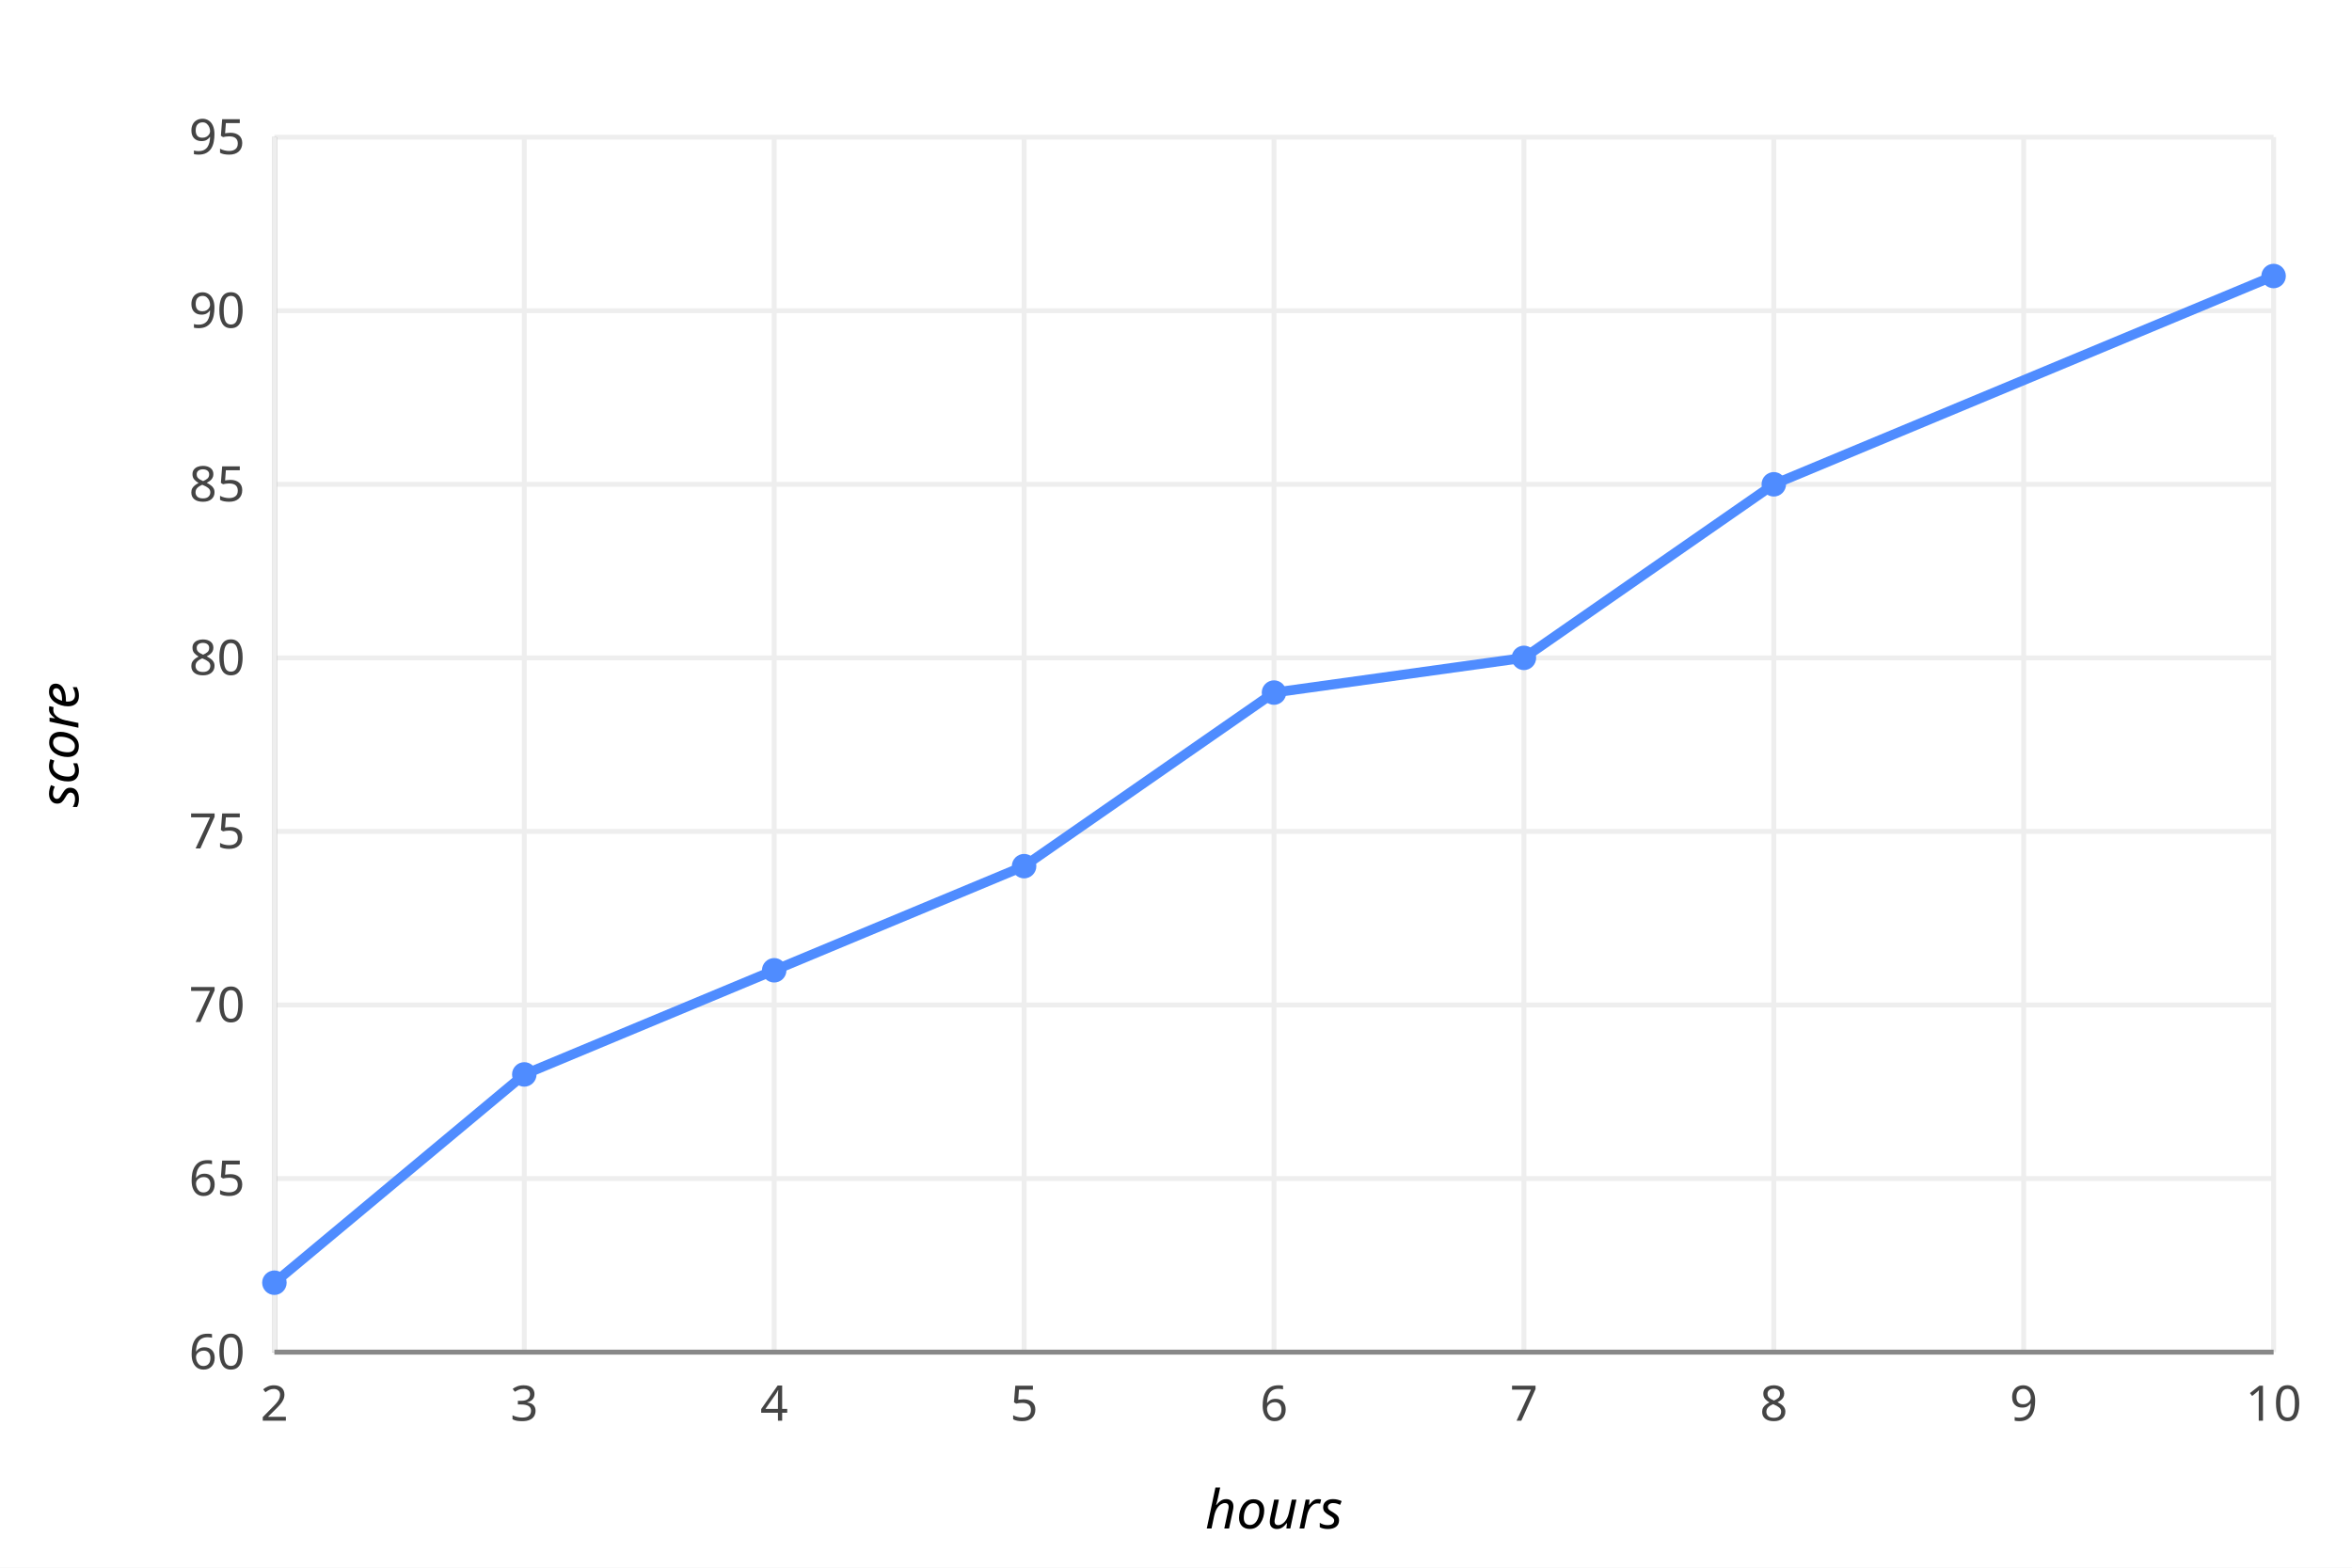
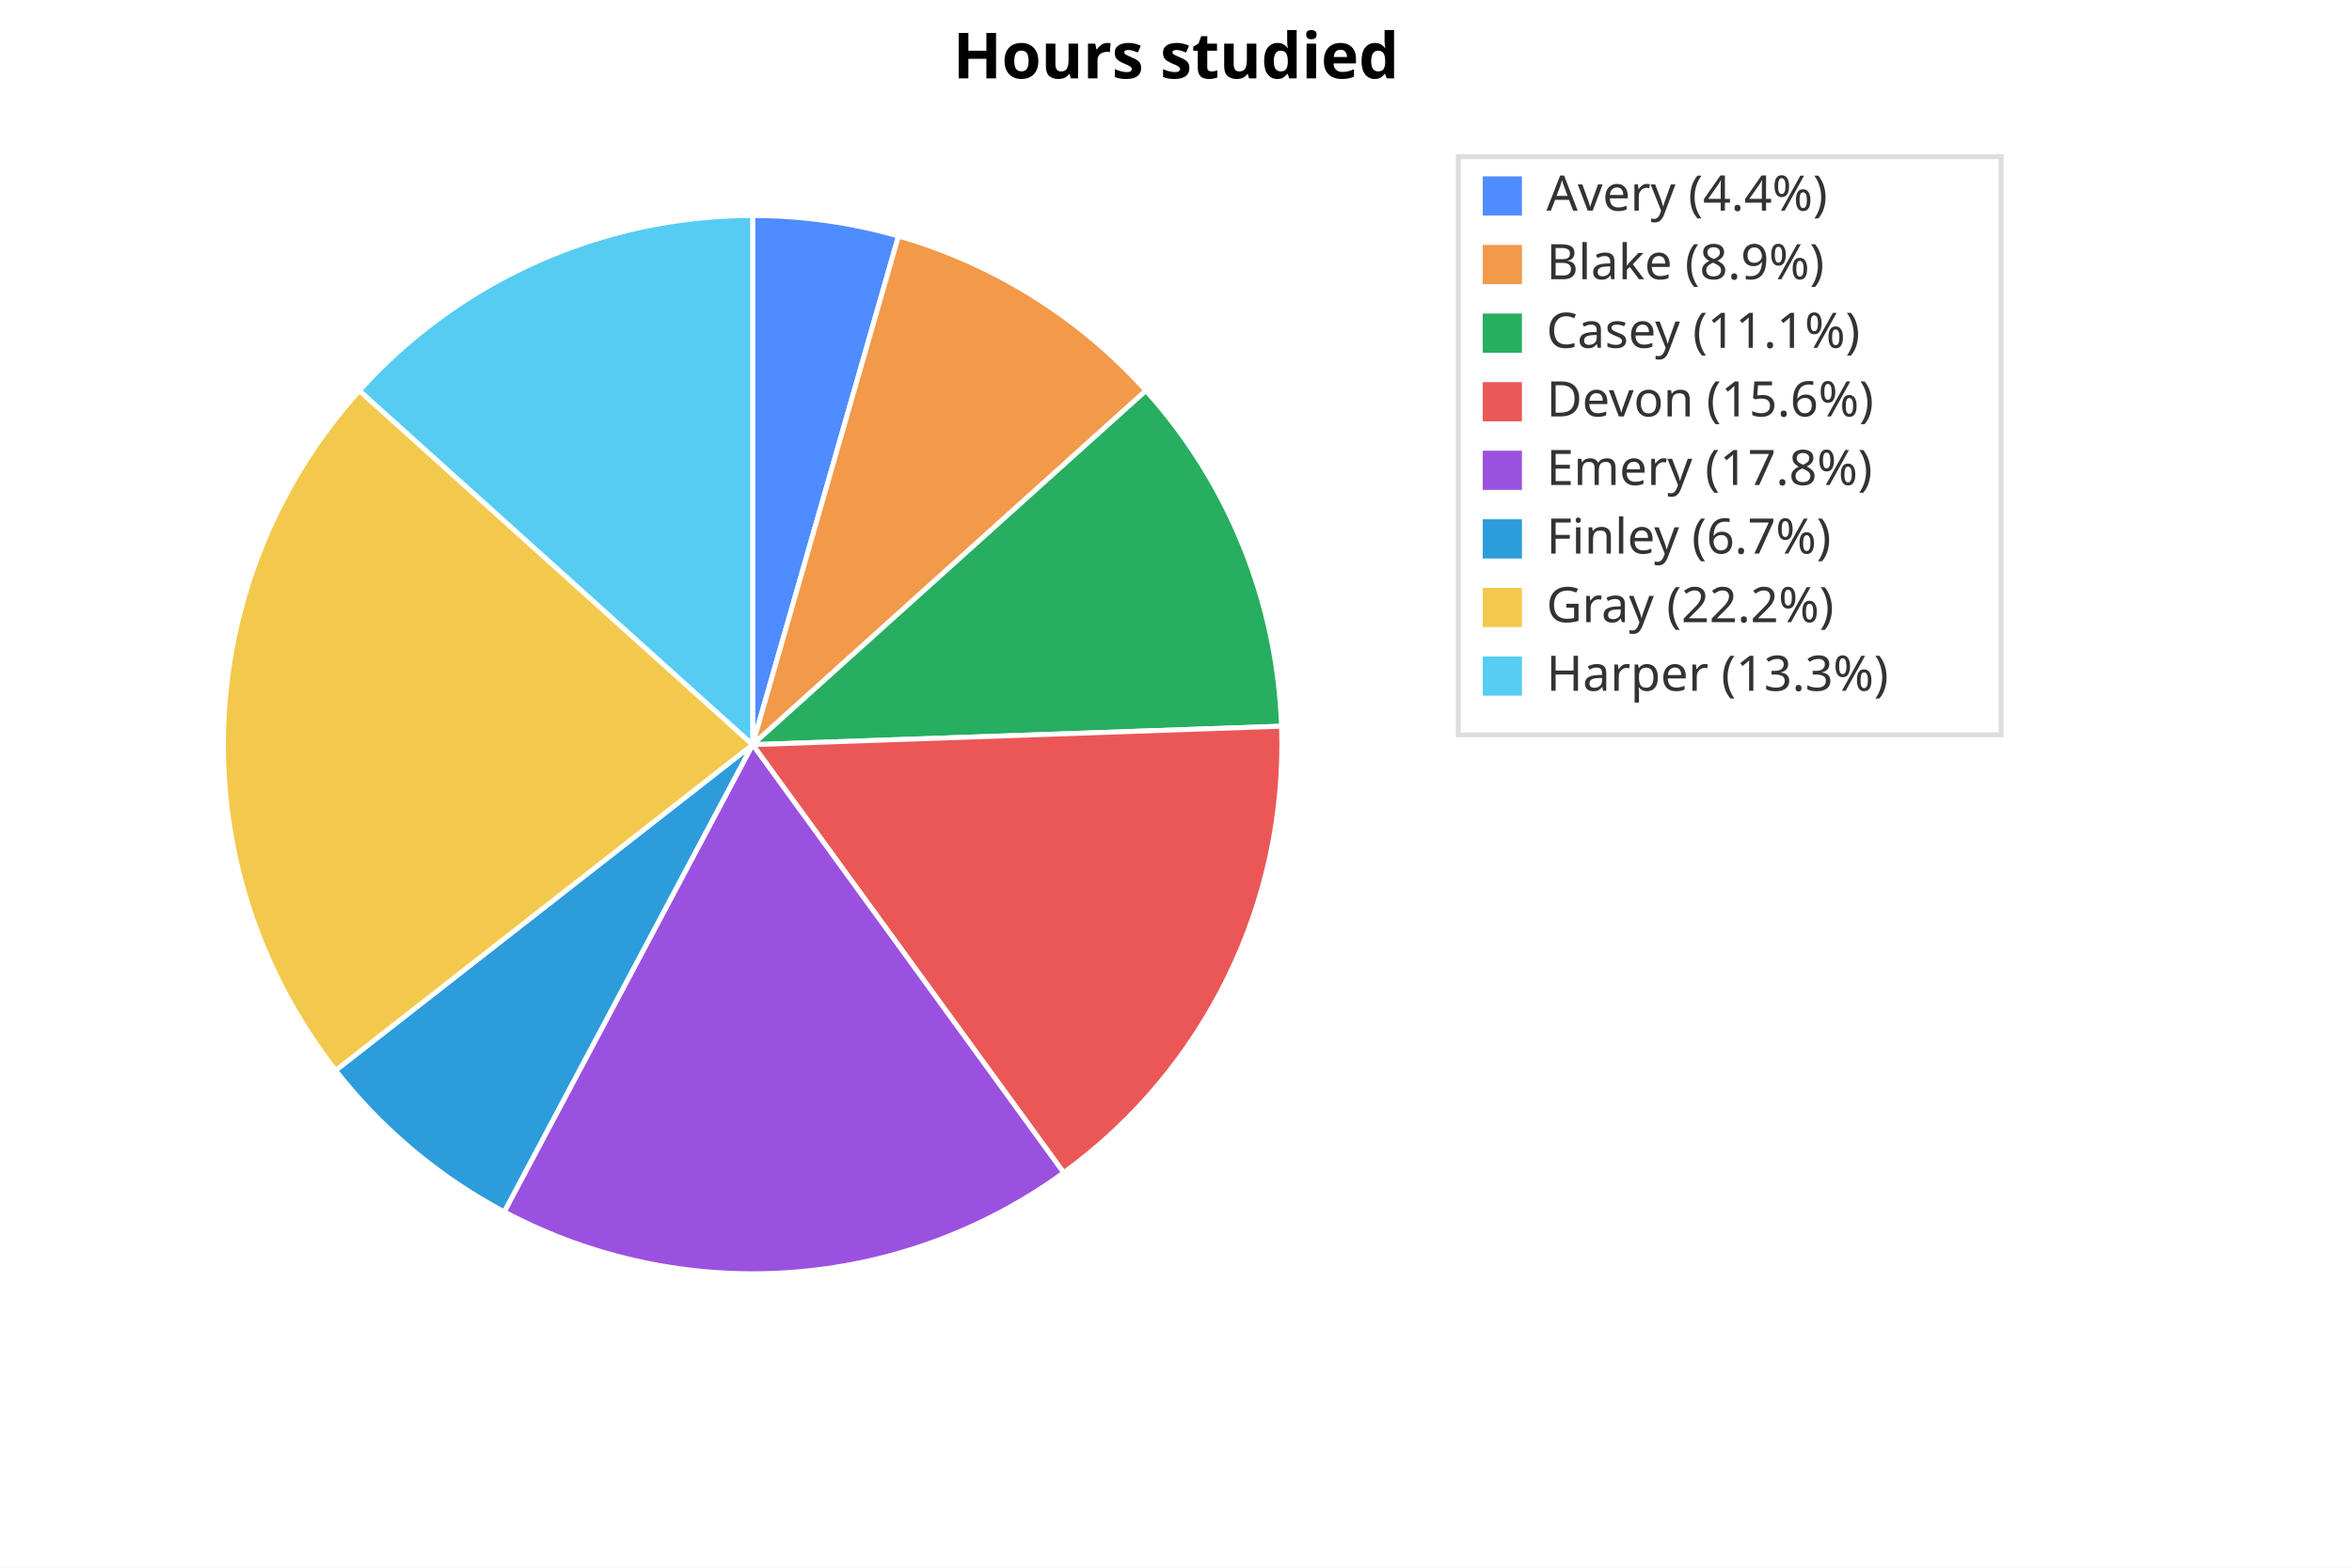
<svg xmlns="http://www.w3.org/2000/svg" width="480" height="320" viewBox="0 0 480 320" font-family="sans-serif" shape-rendering="geometricPrecision">
  <rect x="0" y="0" width="480" height="320" fill="white" />
-   <text x="260" y="312" text-anchor="middle" font-size="11" font-style="italic">hours</text>
-   <text x="16" y="152" text-anchor="middle" font-size="11" font-style="italic" transform="rotate(-90 16 152)">score</text>
-   <g stroke="#bbb" stroke-width="1" fill="none">
-     <line x1="56" y1="276" x2="464" y2="276" stroke="#eee" />
-     <line x1="56" y1="240.571" x2="464" y2="240.571" stroke="#eee" />
-     <line x1="56" y1="205.143" x2="464" y2="205.143" stroke="#eee" />
-     <line x1="56" y1="169.714" x2="464" y2="169.714" stroke="#eee" />
-     <line x1="56" y1="134.286" x2="464" y2="134.286" stroke="#eee" />
-     <line x1="56" y1="98.857" x2="464" y2="98.857" stroke="#eee" />
-     <line x1="56" y1="63.429" x2="464" y2="63.429" stroke="#eee" />
-     <line x1="56" y1="28" x2="464" y2="28" stroke="#eee" />
-     <line x1="56" y1="28" x2="56" y2="276" stroke="#888" />
-   </g>
-   <text x="50" y="276" font-size="10" text-anchor="end" fill="#444" dominant-baseline="middle">60</text>
-   <text x="50" y="240.571" font-size="10" text-anchor="end" fill="#444" dominant-baseline="middle">65</text>
-   <text x="50" y="205.143" font-size="10" text-anchor="end" fill="#444" dominant-baseline="middle">70</text>
-   <text x="50" y="169.714" font-size="10" text-anchor="end" fill="#444" dominant-baseline="middle">75</text>
-   <text x="50" y="134.286" font-size="10" text-anchor="end" fill="#444" dominant-baseline="middle">80</text>
-   <text x="50" y="98.857" font-size="10" text-anchor="end" fill="#444" dominant-baseline="middle">85</text>
-   <text x="50" y="63.429" font-size="10" text-anchor="end" fill="#444" dominant-baseline="middle">90</text>
-   <text x="50" y="28" font-size="10" text-anchor="end" fill="#444" dominant-baseline="middle">95</text>
-   <g stroke="#bbb" stroke-width="1" fill="none">
-     <line x1="56" y1="28" x2="56" y2="276" stroke="#eee" />
-     <line x1="107" y1="28" x2="107" y2="276" stroke="#eee" />
-     <line x1="158" y1="28" x2="158" y2="276" stroke="#eee" />
-     <line x1="209" y1="28" x2="209" y2="276" stroke="#eee" />
-     <line x1="260" y1="28" x2="260" y2="276" stroke="#eee" />
-     <line x1="311" y1="28" x2="311" y2="276" stroke="#eee" />
-     <line x1="362" y1="28" x2="362" y2="276" stroke="#eee" />
-     <line x1="413" y1="28" x2="413" y2="276" stroke="#eee" />
-     <line x1="464" y1="28" x2="464" y2="276" stroke="#eee" />
-     <line x1="56" y1="276" x2="464" y2="276" stroke="#888" />
-   </g>
-   <text x="56" y="290" font-size="10" text-anchor="middle" fill="#444">2</text>
-   <text x="107" y="290" font-size="10" text-anchor="middle" fill="#444">3</text>
-   <text x="158" y="290" font-size="10" text-anchor="middle" fill="#444">4</text>
-   <text x="209" y="290" font-size="10" text-anchor="middle" fill="#444">5</text>
-   <text x="260" y="290" font-size="10" text-anchor="middle" fill="#444">6</text>
-   <text x="311" y="290" font-size="10" text-anchor="middle" fill="#444">7</text>
-   <text x="362" y="290" font-size="10" text-anchor="middle" fill="#444">8</text>
-   <text x="413" y="290" font-size="10" text-anchor="middle" fill="#444">9</text>
-   <text x="464" y="290" font-size="10" text-anchor="middle" fill="#444">10</text>
-   <path d="M 56 261.829 L 107 219.314 L 158 198.057 L 209 176.8 L 260 141.371 L 311 134.286 L 362 98.857 L 464 56.343" fill="none" stroke="#4f8cff" stroke-width="2" stroke-linejoin="round" stroke-linecap="round" />
-   <circle cx="56" cy="261.829" r="2.5" fill="#4f8cff" />
-   <circle cx="107" cy="219.314" r="2.5" fill="#4f8cff" />
-   <circle cx="158" cy="198.057" r="2.5" fill="#4f8cff" />
-   <circle cx="209" cy="176.8" r="2.5" fill="#4f8cff" />
-   <circle cx="260" cy="141.371" r="2.5" fill="#4f8cff" />
-   <circle cx="311" cy="134.286" r="2.5" fill="#4f8cff" />
-   <circle cx="362" cy="98.857" r="2.5" fill="#4f8cff" />
-   <circle cx="464" cy="56.343" r="2.5" fill="#4f8cff" />
+   <text x="240" y="16" text-anchor="middle" font-size="13" font-weight="600">Hours studied</text>
+   <path d="M 153.6 152 L 153.6 44 A 108 108 0 0 1 183.369 48.184 Z" fill="#4f8cff" stroke="white" stroke-width="1" />
+   <path d="M 153.6 152 L 183.369 48.184 A 108 108 0 0 1 233.86 79.734 Z" fill="#f2994a" stroke="white" stroke-width="1" />
+   <path d="M 153.6 152 L 233.86 79.734 A 108 108 0 0 1 261.534 148.231 Z" fill="#27ae60" stroke="white" stroke-width="1" />
+   <path d="M 153.6 152 L 261.534 148.231 A 108 108 0 0 1 217.081 239.374 Z" fill="#eb5757" stroke="white" stroke-width="1" />
+   <path d="M 153.6 152 L 217.081 239.374 A 108 108 0 0 1 102.897 247.358 Z" fill="#9b51e0" stroke="white" stroke-width="1" />
+   <path d="M 153.6 152 L 102.897 247.358 A 108 108 0 0 1 68.495 218.491 Z" fill="#2d9cdb" stroke="white" stroke-width="1" />
+   <path d="M 153.6 152 L 68.495 218.491 A 108 108 0 0 1 73.34 79.734 Z" fill="#f2c94c" stroke="white" stroke-width="1" />
+   <path d="M 153.6 152 L 73.34 79.734 A 108 108 0 0 1 153.6 44 Z" fill="#56ccf2" stroke="white" stroke-width="1" />
+   <rect x="297.6" y="32" width="110.8" height="118" fill="white" fill-opacity="0.85" stroke="#ddd" />
+   <rect x="302.6" y="36" width="8" height="8" fill="#4f8cff" />
+   <text x="315.6" y="43" font-size="10" fill="#333">Avery (4.4%)</text>
+   <rect x="302.6" y="50" width="8" height="8" fill="#f2994a" />
+   <text x="315.6" y="57" font-size="10" fill="#333">Blake (8.9%)</text>
+   <rect x="302.6" y="64" width="8" height="8" fill="#27ae60" />
+   <text x="315.6" y="71" font-size="10" fill="#333">Casey (11.1%)</text>
+   <rect x="302.6" y="78" width="8" height="8" fill="#eb5757" />
+   <text x="315.6" y="85" font-size="10" fill="#333">Devon (15.6%)</text>
+   <rect x="302.6" y="92" width="8" height="8" fill="#9b51e0" />
+   <text x="315.6" y="99" font-size="10" fill="#333">Emery (17.8%)</text>
+   <rect x="302.6" y="106" width="8" height="8" fill="#2d9cdb" />
+   <text x="315.6" y="113" font-size="10" fill="#333">Finley (6.7%)</text>
+   <rect x="302.6" y="120" width="8" height="8" fill="#f2c94c" />
+   <text x="315.6" y="127" font-size="10" fill="#333">Gray (22.2%)</text>
+   <rect x="302.6" y="134" width="8" height="8" fill="#56ccf2" />
+   <text x="315.6" y="141" font-size="10" fill="#333">Harper (13.3%)</text>
</svg>
